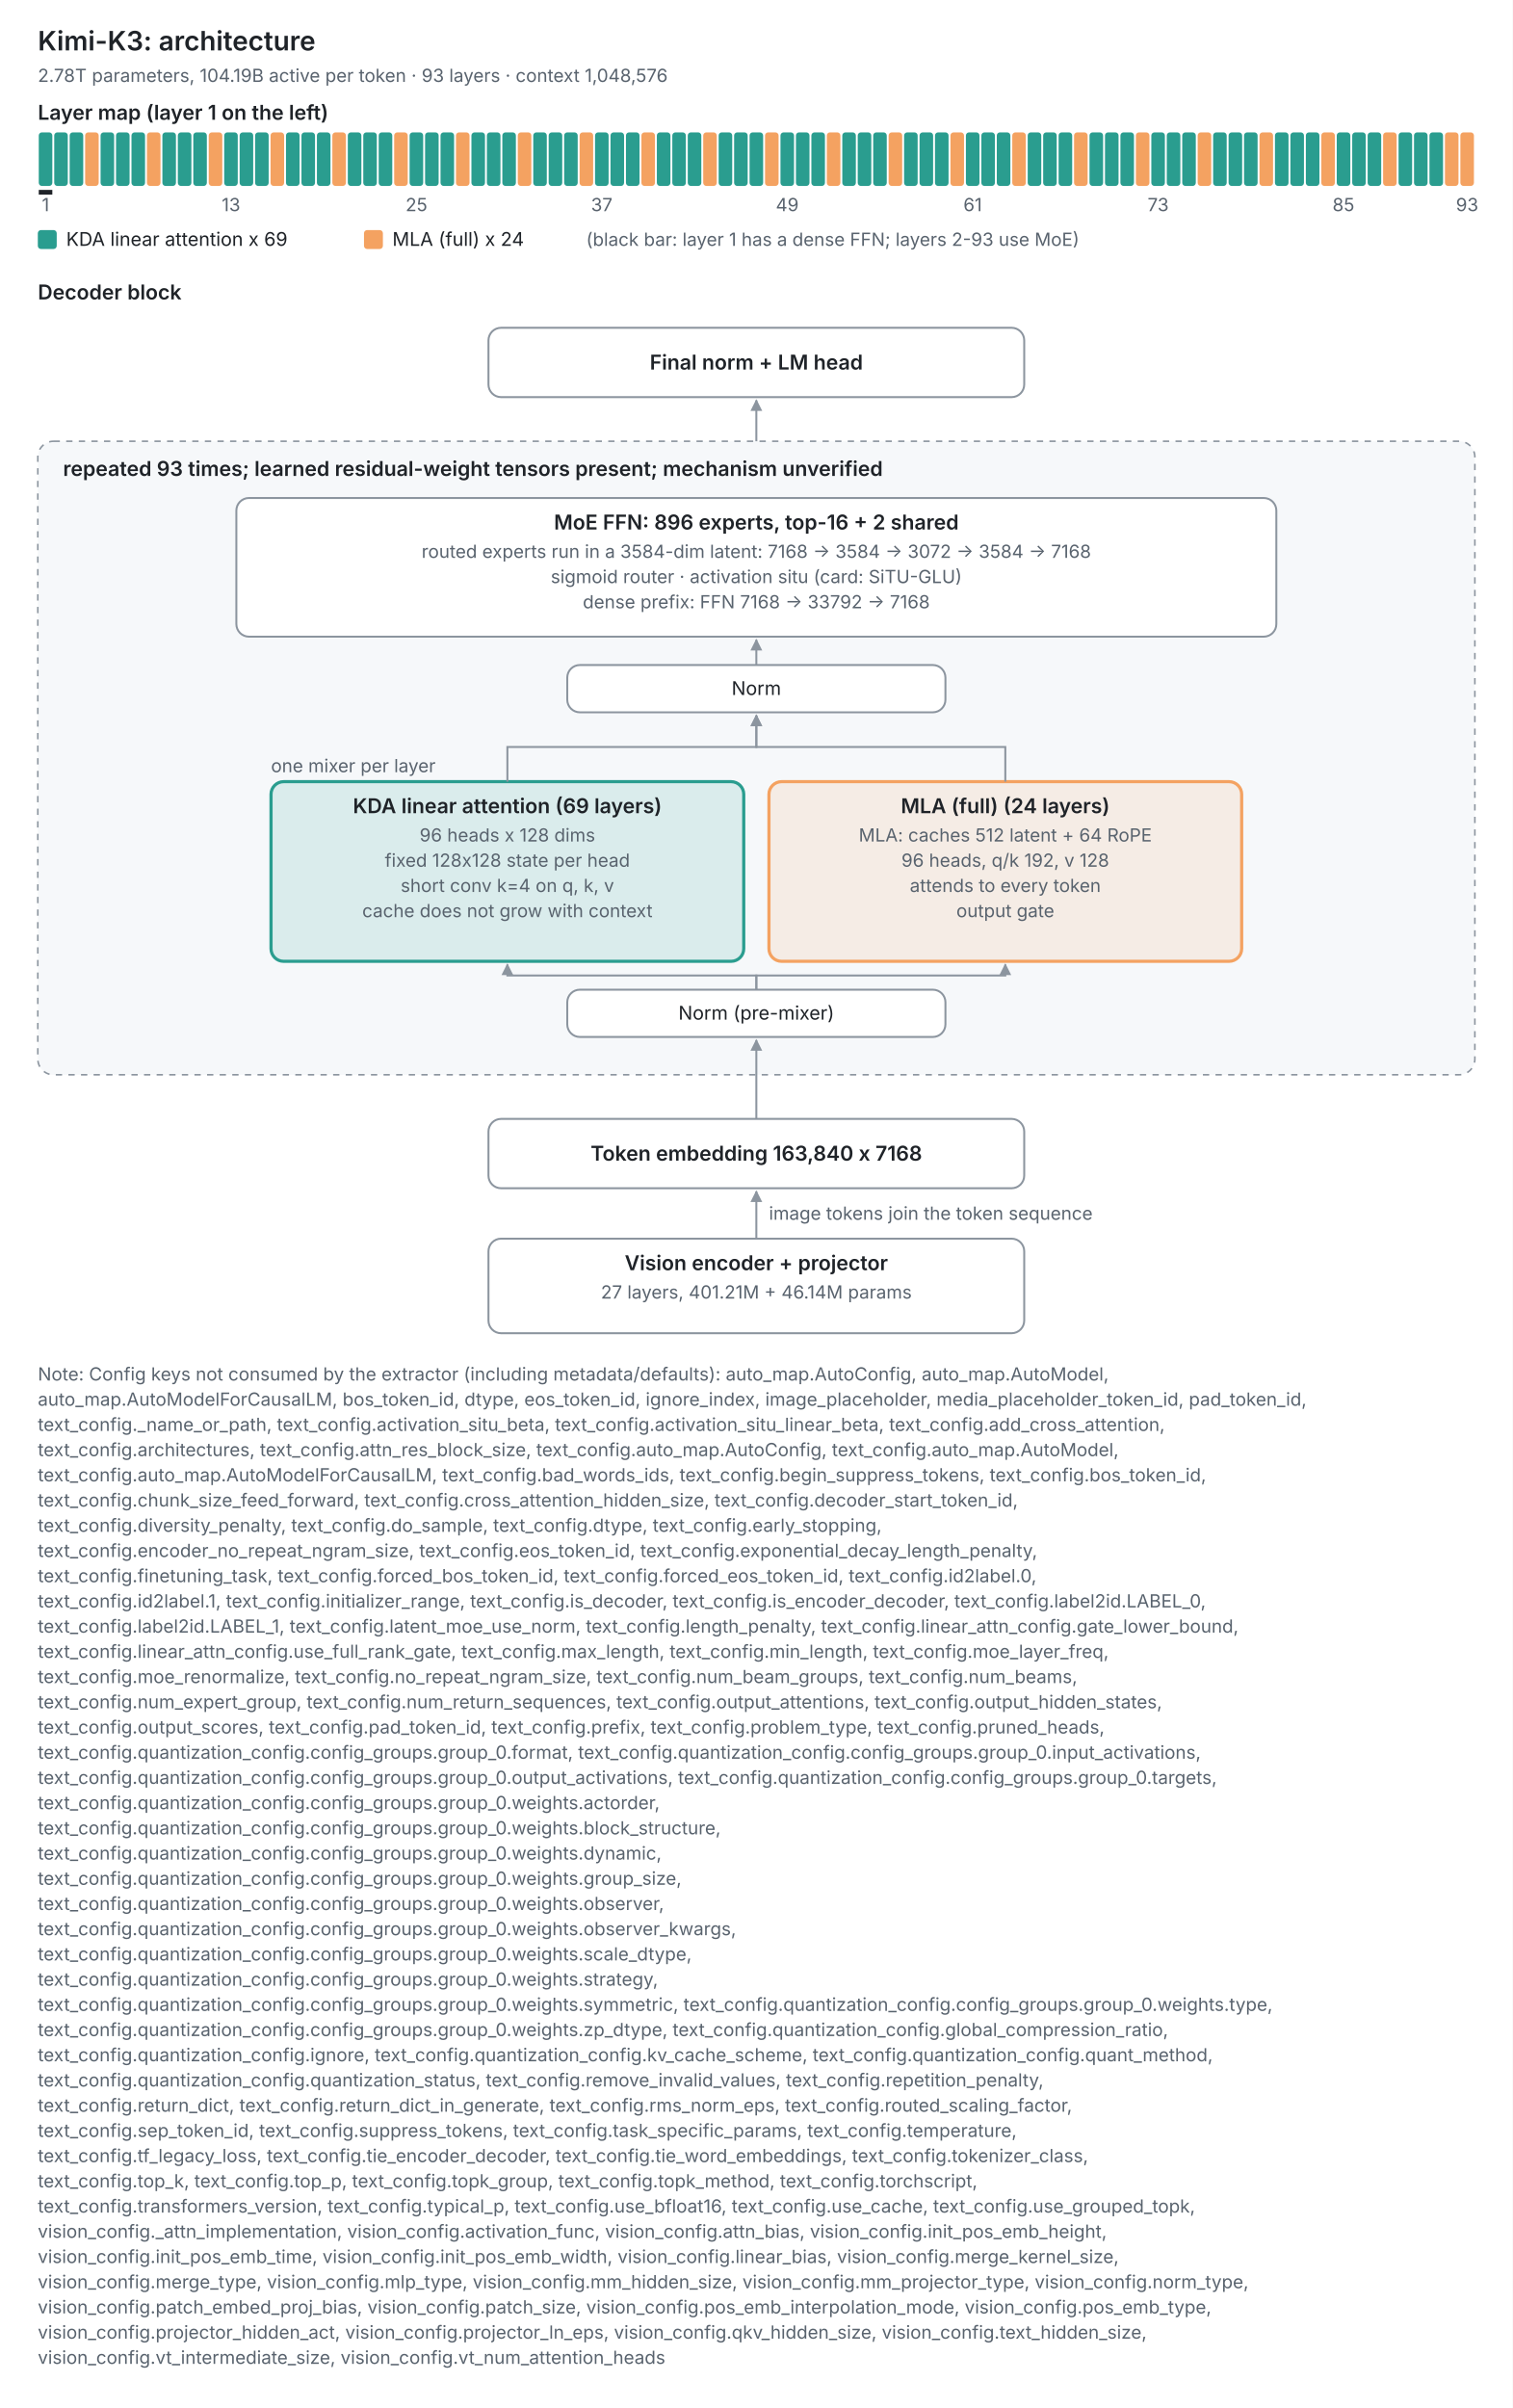
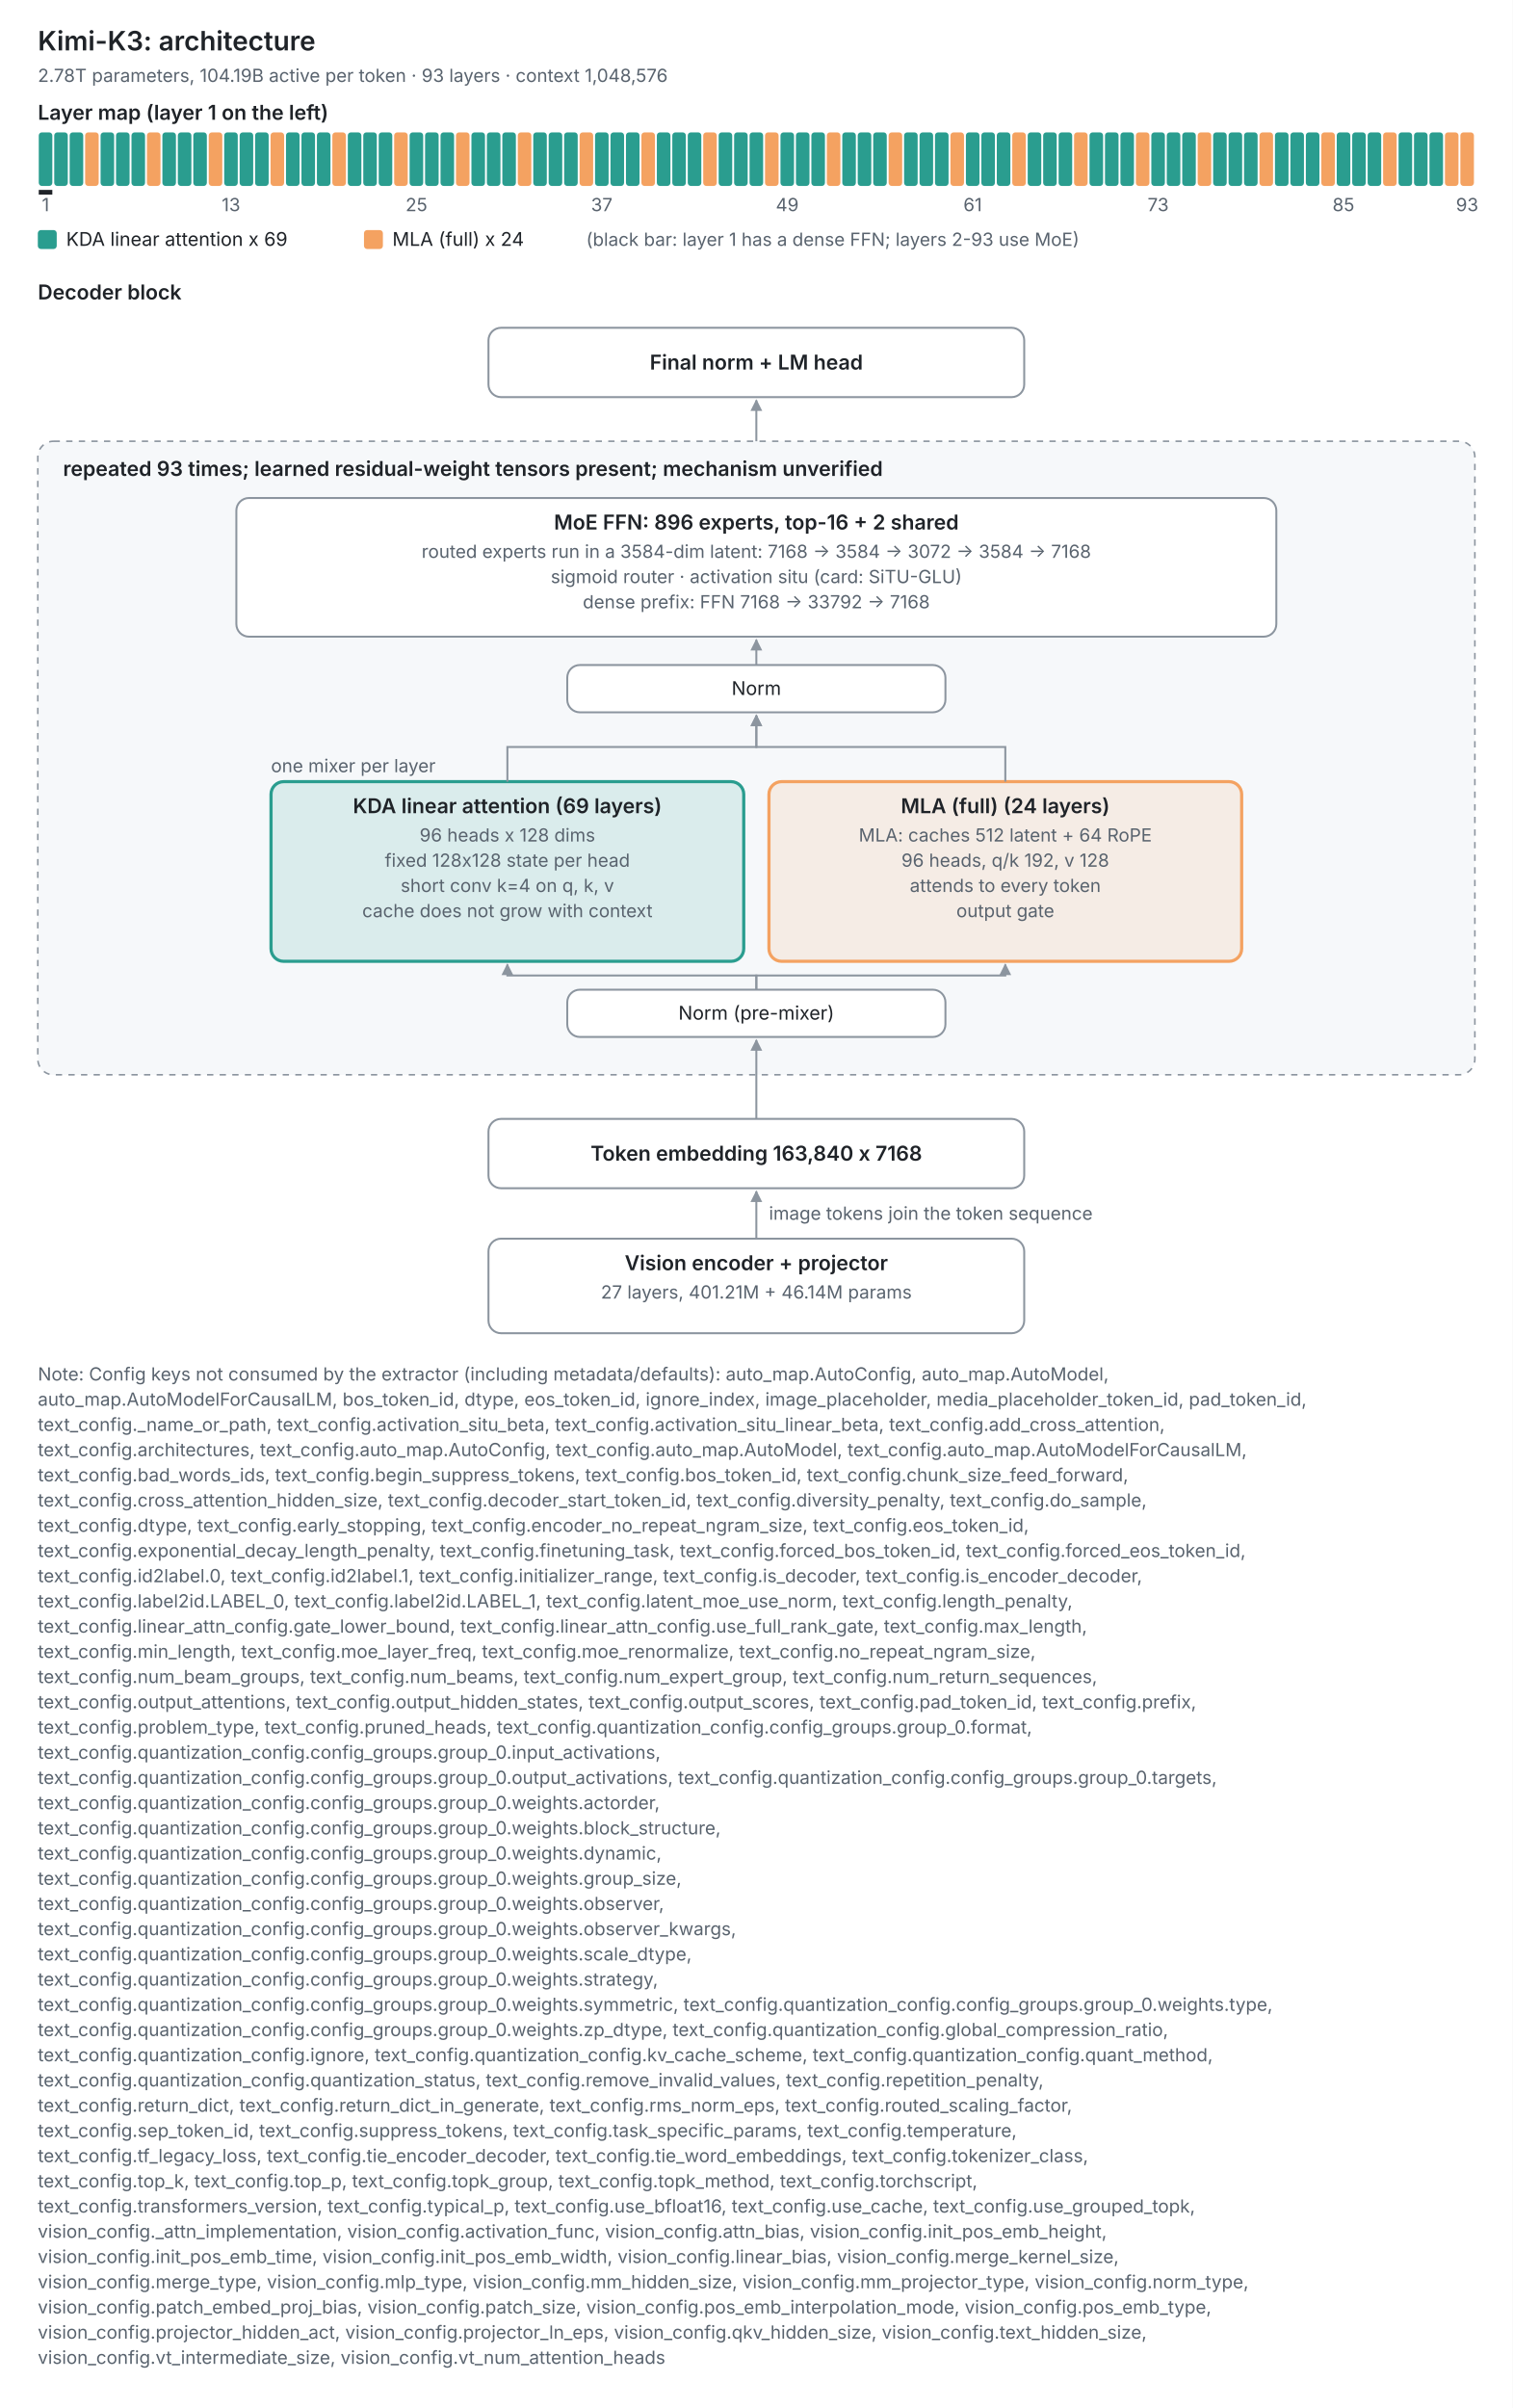
<svg xmlns="http://www.w3.org/2000/svg" viewBox="0 0 960 1528" role="img" aria-label="Kimi-K3 architecture">
  <style>
.t{font:600 17px system-ui,-apple-system,Segoe UI,sans-serif;fill:#1f2328}
.h{font:600 13px system-ui,-apple-system,Segoe UI,sans-serif;fill:#1f2328}
.b{font:12px system-ui,-apple-system,Segoe UI,sans-serif;fill:#1f2328}
.q{font:11.5px system-ui,-apple-system,Segoe UI,sans-serif;fill:#59636e}
.edge{stroke:#8c959f;stroke-width:1.25;fill:none}
.box{fill:#ffffff;stroke:#8c959f;stroke-width:1.25}
.cont{fill:#f6f8fa;stroke:#8c959f;stroke-width:1;stroke-dasharray:4 4}
.k-kda{fill:#2a9d8f}.k-dsa{fill:#e76f51}.k-mla{fill:#f4a261}.k-conv{fill:#5b7fbf}.k-swa{fill:#8ab17d}.k-full{fill:#e76f51}
.mix.k-kda{fill:#2a9d8f22;stroke:#2a9d8f}.mix.k-dsa{fill:#e76f5122;stroke:#e76f51}.mix.k-mla{fill:#f4a26122;stroke:#f4a261}
.mix.k-conv{fill:#5b7fbf22;stroke:#5b7fbf}.mix.k-swa{fill:#8ab17d22;stroke:#8ab17d}.mix.k-full{fill:#e76f5122;stroke:#e76f51}
.mix{stroke-width:2}
.k-mamba{fill:#a17bbb}.k-mlp{fill:#c69b50}
.mix.k-mamba{fill:#a17bbb22;stroke:#a17bbb}.mix.k-mlp{fill:#c69b5022;stroke:#c69b50}
</style>
  <defs>
    <marker id="ar" viewBox="0 0 10 10" refX="9" refY="5" markerWidth="6" markerHeight="6" orient="auto-start-reverse">
      <path d="M0 0L10 5L0 10z" fill="#8c959f" />
    </marker>
  </defs>
  <rect width="960" height="1528" fill="#ffffff" />
  <text x="24.0" y="32.0" class="t" text-anchor="start">Kimi-K3: architecture</text>
  <text x="24.0" y="52.0" class="q" text-anchor="start">2.78T parameters, 104.19B active per token · 93 layers · context 1,048,576</text>
  <text x="24.0" y="76.0" class="h" text-anchor="start">Layer map (layer 1 on the left)</text>
  <rect x="24.60" y="84" width="8.61" height="34" rx="2" class="k-kda" />
  <rect x="34.41" y="84" width="8.61" height="34" rx="2" class="k-kda" />
  <rect x="44.21" y="84" width="8.61" height="34" rx="2" class="k-kda" />
  <rect x="54.02" y="84" width="8.61" height="34" rx="2" class="k-mla" />
  <rect x="63.83" y="84" width="8.61" height="34" rx="2" class="k-kda" />
  <rect x="73.63" y="84" width="8.61" height="34" rx="2" class="k-kda" />
  <rect x="83.44" y="84" width="8.61" height="34" rx="2" class="k-kda" />
  <rect x="93.25" y="84" width="8.61" height="34" rx="2" class="k-mla" />
  <rect x="103.05" y="84" width="8.61" height="34" rx="2" class="k-kda" />
  <rect x="112.86" y="84" width="8.61" height="34" rx="2" class="k-kda" />
  <rect x="122.66" y="84" width="8.61" height="34" rx="2" class="k-kda" />
  <rect x="132.47" y="84" width="8.61" height="34" rx="2" class="k-mla" />
  <rect x="142.28" y="84" width="8.61" height="34" rx="2" class="k-kda" />
  <rect x="152.08" y="84" width="8.61" height="34" rx="2" class="k-kda" />
  <rect x="161.89" y="84" width="8.61" height="34" rx="2" class="k-kda" />
  <rect x="171.70" y="84" width="8.61" height="34" rx="2" class="k-mla" />
  <rect x="181.50" y="84" width="8.61" height="34" rx="2" class="k-kda" />
  <rect x="191.31" y="84" width="8.61" height="34" rx="2" class="k-kda" />
  <rect x="201.12" y="84" width="8.61" height="34" rx="2" class="k-kda" />
  <rect x="210.92" y="84" width="8.61" height="34" rx="2" class="k-mla" />
  <rect x="220.73" y="84" width="8.61" height="34" rx="2" class="k-kda" />
  <rect x="230.54" y="84" width="8.61" height="34" rx="2" class="k-kda" />
  <rect x="240.34" y="84" width="8.61" height="34" rx="2" class="k-kda" />
  <rect x="250.15" y="84" width="8.61" height="34" rx="2" class="k-mla" />
  <rect x="259.95" y="84" width="8.61" height="34" rx="2" class="k-kda" />
  <rect x="269.76" y="84" width="8.61" height="34" rx="2" class="k-kda" />
  <rect x="279.57" y="84" width="8.61" height="34" rx="2" class="k-kda" />
  <rect x="289.37" y="84" width="8.61" height="34" rx="2" class="k-mla" />
  <rect x="299.18" y="84" width="8.61" height="34" rx="2" class="k-kda" />
  <rect x="308.99" y="84" width="8.61" height="34" rx="2" class="k-kda" />
  <rect x="318.79" y="84" width="8.61" height="34" rx="2" class="k-kda" />
  <rect x="328.60" y="84" width="8.61" height="34" rx="2" class="k-mla" />
  <rect x="338.41" y="84" width="8.61" height="34" rx="2" class="k-kda" />
  <rect x="348.21" y="84" width="8.61" height="34" rx="2" class="k-kda" />
  <rect x="358.02" y="84" width="8.61" height="34" rx="2" class="k-kda" />
  <rect x="367.83" y="84" width="8.61" height="34" rx="2" class="k-mla" />
  <rect x="377.63" y="84" width="8.61" height="34" rx="2" class="k-kda" />
  <rect x="387.44" y="84" width="8.61" height="34" rx="2" class="k-kda" />
  <rect x="397.25" y="84" width="8.61" height="34" rx="2" class="k-kda" />
  <rect x="407.05" y="84" width="8.61" height="34" rx="2" class="k-mla" />
  <rect x="416.86" y="84" width="8.61" height="34" rx="2" class="k-kda" />
  <rect x="426.66" y="84" width="8.61" height="34" rx="2" class="k-kda" />
  <rect x="436.47" y="84" width="8.61" height="34" rx="2" class="k-kda" />
  <rect x="446.28" y="84" width="8.61" height="34" rx="2" class="k-mla" />
  <rect x="456.08" y="84" width="8.61" height="34" rx="2" class="k-kda" />
  <rect x="465.89" y="84" width="8.61" height="34" rx="2" class="k-kda" />
  <rect x="475.70" y="84" width="8.61" height="34" rx="2" class="k-kda" />
  <rect x="485.50" y="84" width="8.61" height="34" rx="2" class="k-mla" />
  <rect x="495.31" y="84" width="8.61" height="34" rx="2" class="k-kda" />
  <rect x="505.12" y="84" width="8.61" height="34" rx="2" class="k-kda" />
  <rect x="514.92" y="84" width="8.61" height="34" rx="2" class="k-kda" />
  <rect x="524.73" y="84" width="8.61" height="34" rx="2" class="k-mla" />
  <rect x="534.54" y="84" width="8.61" height="34" rx="2" class="k-kda" />
  <rect x="544.34" y="84" width="8.61" height="34" rx="2" class="k-kda" />
  <rect x="554.15" y="84" width="8.61" height="34" rx="2" class="k-kda" />
  <rect x="563.95" y="84" width="8.61" height="34" rx="2" class="k-mla" />
  <rect x="573.76" y="84" width="8.61" height="34" rx="2" class="k-kda" />
  <rect x="583.57" y="84" width="8.61" height="34" rx="2" class="k-kda" />
  <rect x="593.37" y="84" width="8.61" height="34" rx="2" class="k-kda" />
  <rect x="603.18" y="84" width="8.61" height="34" rx="2" class="k-mla" />
  <rect x="612.99" y="84" width="8.61" height="34" rx="2" class="k-kda" />
  <rect x="622.79" y="84" width="8.61" height="34" rx="2" class="k-kda" />
  <rect x="632.60" y="84" width="8.61" height="34" rx="2" class="k-kda" />
  <rect x="642.41" y="84" width="8.61" height="34" rx="2" class="k-mla" />
  <rect x="652.21" y="84" width="8.61" height="34" rx="2" class="k-kda" />
  <rect x="662.02" y="84" width="8.61" height="34" rx="2" class="k-kda" />
  <rect x="671.83" y="84" width="8.61" height="34" rx="2" class="k-kda" />
  <rect x="681.63" y="84" width="8.61" height="34" rx="2" class="k-mla" />
  <rect x="691.44" y="84" width="8.61" height="34" rx="2" class="k-kda" />
  <rect x="701.25" y="84" width="8.61" height="34" rx="2" class="k-kda" />
  <rect x="711.05" y="84" width="8.61" height="34" rx="2" class="k-kda" />
  <rect x="720.86" y="84" width="8.61" height="34" rx="2" class="k-mla" />
  <rect x="730.66" y="84" width="8.61" height="34" rx="2" class="k-kda" />
  <rect x="740.47" y="84" width="8.61" height="34" rx="2" class="k-kda" />
  <rect x="750.28" y="84" width="8.61" height="34" rx="2" class="k-kda" />
  <rect x="760.08" y="84" width="8.61" height="34" rx="2" class="k-mla" />
  <rect x="769.89" y="84" width="8.61" height="34" rx="2" class="k-kda" />
  <rect x="779.70" y="84" width="8.61" height="34" rx="2" class="k-kda" />
  <rect x="789.50" y="84" width="8.61" height="34" rx="2" class="k-kda" />
  <rect x="799.31" y="84" width="8.61" height="34" rx="2" class="k-mla" />
  <rect x="809.12" y="84" width="8.61" height="34" rx="2" class="k-kda" />
  <rect x="818.92" y="84" width="8.61" height="34" rx="2" class="k-kda" />
  <rect x="828.73" y="84" width="8.61" height="34" rx="2" class="k-kda" />
  <rect x="838.54" y="84" width="8.61" height="34" rx="2" class="k-mla" />
  <rect x="848.34" y="84" width="8.61" height="34" rx="2" class="k-kda" />
  <rect x="858.15" y="84" width="8.61" height="34" rx="2" class="k-kda" />
  <rect x="867.95" y="84" width="8.61" height="34" rx="2" class="k-kda" />
  <rect x="877.76" y="84" width="8.61" height="34" rx="2" class="k-mla" />
  <rect x="887.57" y="84" width="8.61" height="34" rx="2" class="k-kda" />
  <rect x="897.37" y="84" width="8.61" height="34" rx="2" class="k-kda" />
  <rect x="907.18" y="84" width="8.61" height="34" rx="2" class="k-kda" />
  <rect x="916.99" y="84" width="8.61" height="34" rx="2" class="k-mla" />
  <rect x="926.79" y="84" width="8.61" height="34" rx="2" class="k-mla" />
  <text x="28.9" y="134.0" class="q" text-anchor="middle">1</text>
  <text x="146.6" y="134.0" class="q" text-anchor="middle">13</text>
  <text x="264.3" y="134.0" class="q" text-anchor="middle">25</text>
  <text x="381.9" y="134.0" class="q" text-anchor="middle">37</text>
  <text x="499.6" y="134.0" class="q" text-anchor="middle">49</text>
  <text x="617.3" y="134.0" class="q" text-anchor="middle">61</text>
  <text x="735.0" y="134.0" class="q" text-anchor="middle">73</text>
  <text x="852.6" y="134.0" class="q" text-anchor="middle">85</text>
  <text x="931.1" y="134.0" class="q" text-anchor="middle">93</text>
  <path d="M24.6 122H33.206" stroke="#1f2328" stroke-width="3" />
  <rect x="24" y="146" width="12" height="12" rx="2" class="k-kda" />
  <text x="42.0" y="156.0" class="b" text-anchor="start">KDA linear attention x 69</text>
  <rect x="231.0" y="146" width="12" height="12" rx="2" class="k-mla" />
  <text x="249.0" y="156.0" class="b" text-anchor="start">MLA (full) x 24</text>
  <text x="372.0" y="156.0" class="q" text-anchor="start">(black bar: layer 1 has a dense FFN; layers 2-93 use MoE)</text>
  <text x="24.0" y="190.0" class="h" text-anchor="start">Decoder block</text>
  <rect x="310.0" y="208.0" width="340.0" height="44.0" rx="8" class="box" />
  <text x="480.0" y="234.5" class="h" text-anchor="middle">Final norm + LM head</text>
  <rect x="24" y="280" width="912" height="402" rx="10" class="cont" />
  <text x="40.0" y="302.0" class="h" text-anchor="start">repeated 93 times; learned residual-weight tensors present; mechanism unverified</text>
  <rect x="150.0" y="316.0" width="660.0" height="88.0" rx="8" class="box" />
  <text x="480.0" y="336.0" class="h" text-anchor="middle">MoE FFN: 896 experts, top-16 + 2 shared</text>
  <text x="480.0" y="354.0" class="q" text-anchor="middle">routed experts run in a 3584-dim latent: 7168 -&gt; 3584 -&gt; 3072 -&gt; 3584 -&gt; 7168</text>
  <text x="480.0" y="370.0" class="q" text-anchor="middle">sigmoid router · activation situ (card: SiTU-GLU)</text>
  <text x="480.0" y="386.0" class="q" text-anchor="middle">dense prefix: FFN 7168 -&gt; 33792 -&gt; 7168</text>
  <rect x="360.0" y="422.0" width="240.0" height="30.0" rx="8" class="box" />
  <text x="480.0" y="441.0" class="b" text-anchor="middle">Norm</text>
  <rect x="172.0" y="496.0" width="300.0" height="114.0" rx="8" class="mix k-kda" />
  <text x="322.0" y="516.0" class="h" text-anchor="middle">KDA linear attention (69 layers)</text>
  <text x="322.0" y="534.0" class="q" text-anchor="middle">96 heads x 128 dims</text>
  <text x="322.0" y="550.0" class="q" text-anchor="middle">fixed 128x128 state per head</text>
  <text x="322.0" y="566.0" class="q" text-anchor="middle">short conv k=4 on q, k, v</text>
  <text x="322.0" y="582.0" class="q" text-anchor="middle">cache does not grow with context</text>
  <rect x="488.0" y="496.0" width="300.0" height="114.0" rx="8" class="mix k-mla" />
  <text x="638.0" y="516.0" class="h" text-anchor="middle">MLA (full) (24 layers)</text>
  <text x="638.0" y="534.0" class="q" text-anchor="middle">MLA: caches 512 latent + 64 RoPE</text>
  <text x="638.0" y="550.0" class="q" text-anchor="middle">96 heads, q/k 192, v 128</text>
  <text x="638.0" y="566.0" class="q" text-anchor="middle">attends to every token</text>
  <text x="638.0" y="582.0" class="q" text-anchor="middle">output gate</text>
  <text x="172.0" y="490.0" class="q" text-anchor="start">one mixer per layer</text>
  <rect x="360.0" y="628.0" width="240.0" height="30.0" rx="8" class="box" />
  <text x="480.0" y="647.0" class="b" text-anchor="middle">Norm (pre-mixer)</text>
  <path d="M480.0 422V406" class="edge" marker-end="url(#ar)" />
  <path d="M322.0 496V474.0H480.0V454" class="edge" marker-end="url(#ar)" />
  <path d="M638.0 496V474.0H480.0V454" class="edge" marker-end="url(#ar)" />
  <path d="M480.0 628V619.0H322.0V612" class="edge" marker-end="url(#ar)" />
  <path d="M480.0 628V619.0H638.0V612" class="edge" marker-end="url(#ar)" />
  <path d="M480.0 280V254" class="edge" marker-end="url(#ar)" />
  <path d="M480.0 710V660" class="edge" marker-end="url(#ar)" />
  <rect x="310.0" y="710.0" width="340.0" height="44.0" rx="8" class="box" />
  <text x="480.0" y="736.5" class="h" text-anchor="middle">Token embedding 163,840 x 7168</text>
  <path d="M480.0 786V756" class="edge" marker-end="url(#ar)" />
  <text x="488.0" y="774.0" class="q" text-anchor="start">image tokens join the token sequence</text>
  <rect x="310.0" y="786.0" width="340.0" height="60.0" rx="8" class="box" />
  <text x="480.0" y="806.0" class="h" text-anchor="middle">Vision encoder + projector</text>
  <text x="480.0" y="824.0" class="q" text-anchor="middle">27 layers, 401.21M + 46.14M params</text>
  <text x="24.0" y="876.0" class="q" text-anchor="start">Note: Config keys not consumed by the extractor (including metadata/defaults): auto_map.AutoConfig, auto_map.AutoModel, </text>
  <text x="24.0" y="892.0" class="q" text-anchor="start">auto_map.AutoModelForCausalLM, bos_token_id, dtype, eos_token_id, ignore_index, image_placeholder, media_placeholder_token_id, pad_token_id, </text>
  <text x="24.0" y="908.0" class="q" text-anchor="start">text_config._name_or_path, text_config.activation_situ_beta, text_config.activation_situ_linear_beta, text_config.add_cross_attention, </text>
-   <text x="24.0" y="924.0" class="q" text-anchor="start">text_config.architectures, text_config.attn_res_block_size, text_config.auto_map.AutoConfig, text_config.auto_map.AutoModel, </text>
-   <text x="24.0" y="940.0" class="q" text-anchor="start">text_config.auto_map.AutoModelForCausalLM, text_config.bad_words_ids, text_config.begin_suppress_tokens, text_config.bos_token_id, </text>
-   <text x="24.0" y="956.0" class="q" text-anchor="start">text_config.chunk_size_feed_forward, text_config.cross_attention_hidden_size, text_config.decoder_start_token_id, </text>
-   <text x="24.0" y="972.0" class="q" text-anchor="start">text_config.diversity_penalty, text_config.do_sample, text_config.dtype, text_config.early_stopping, </text>
-   <text x="24.0" y="988.0" class="q" text-anchor="start">text_config.encoder_no_repeat_ngram_size, text_config.eos_token_id, text_config.exponential_decay_length_penalty, </text>
-   <text x="24.0" y="1004.0" class="q" text-anchor="start">text_config.finetuning_task, text_config.forced_bos_token_id, text_config.forced_eos_token_id, text_config.id2label.0, </text>
-   <text x="24.0" y="1020.0" class="q" text-anchor="start">text_config.id2label.1, text_config.initializer_range, text_config.is_decoder, text_config.is_encoder_decoder, text_config.label2id.LABEL_0, </text>
-   <text x="24.0" y="1036.0" class="q" text-anchor="start">text_config.label2id.LABEL_1, text_config.latent_moe_use_norm, text_config.length_penalty, text_config.linear_attn_config.gate_lower_bound, </text>
-   <text x="24.0" y="1052.0" class="q" text-anchor="start">text_config.linear_attn_config.use_full_rank_gate, text_config.max_length, text_config.min_length, text_config.moe_layer_freq, </text>
-   <text x="24.0" y="1068.0" class="q" text-anchor="start">text_config.moe_renormalize, text_config.no_repeat_ngram_size, text_config.num_beam_groups, text_config.num_beams, </text>
-   <text x="24.0" y="1084.0" class="q" text-anchor="start">text_config.num_expert_group, text_config.num_return_sequences, text_config.output_attentions, text_config.output_hidden_states, </text>
-   <text x="24.0" y="1100.0" class="q" text-anchor="start">text_config.output_scores, text_config.pad_token_id, text_config.prefix, text_config.problem_type, text_config.pruned_heads, </text>
-   <text x="24.0" y="1116.0" class="q" text-anchor="start">text_config.quantization_config.config_groups.group_0.format, text_config.quantization_config.config_groups.group_0.input_activations, </text>
+   <text x="24.0" y="924.0" class="q" text-anchor="start">text_config.architectures, text_config.auto_map.AutoConfig, text_config.auto_map.AutoModel, text_config.auto_map.AutoModelForCausalLM, </text>
+   <text x="24.0" y="940.0" class="q" text-anchor="start">text_config.bad_words_ids, text_config.begin_suppress_tokens, text_config.bos_token_id, text_config.chunk_size_feed_forward, </text>
+   <text x="24.0" y="956.0" class="q" text-anchor="start">text_config.cross_attention_hidden_size, text_config.decoder_start_token_id, text_config.diversity_penalty, text_config.do_sample, </text>
+   <text x="24.0" y="972.0" class="q" text-anchor="start">text_config.dtype, text_config.early_stopping, text_config.encoder_no_repeat_ngram_size, text_config.eos_token_id, </text>
+   <text x="24.0" y="988.0" class="q" text-anchor="start">text_config.exponential_decay_length_penalty, text_config.finetuning_task, text_config.forced_bos_token_id, text_config.forced_eos_token_id, </text>
+   <text x="24.0" y="1004.0" class="q" text-anchor="start">text_config.id2label.0, text_config.id2label.1, text_config.initializer_range, text_config.is_decoder, text_config.is_encoder_decoder, </text>
+   <text x="24.0" y="1020.0" class="q" text-anchor="start">text_config.label2id.LABEL_0, text_config.label2id.LABEL_1, text_config.latent_moe_use_norm, text_config.length_penalty, </text>
+   <text x="24.0" y="1036.0" class="q" text-anchor="start">text_config.linear_attn_config.gate_lower_bound, text_config.linear_attn_config.use_full_rank_gate, text_config.max_length, </text>
+   <text x="24.0" y="1052.0" class="q" text-anchor="start">text_config.min_length, text_config.moe_layer_freq, text_config.moe_renormalize, text_config.no_repeat_ngram_size, </text>
+   <text x="24.0" y="1068.0" class="q" text-anchor="start">text_config.num_beam_groups, text_config.num_beams, text_config.num_expert_group, text_config.num_return_sequences, </text>
+   <text x="24.0" y="1084.0" class="q" text-anchor="start">text_config.output_attentions, text_config.output_hidden_states, text_config.output_scores, text_config.pad_token_id, text_config.prefix, </text>
+   <text x="24.0" y="1100.0" class="q" text-anchor="start">text_config.problem_type, text_config.pruned_heads, text_config.quantization_config.config_groups.group_0.format, </text>
+   <text x="24.0" y="1116.0" class="q" text-anchor="start">text_config.quantization_config.config_groups.group_0.input_activations, </text>
  <text x="24.0" y="1132.0" class="q" text-anchor="start">text_config.quantization_config.config_groups.group_0.output_activations, text_config.quantization_config.config_groups.group_0.targets, </text>
  <text x="24.0" y="1148.0" class="q" text-anchor="start">text_config.quantization_config.config_groups.group_0.weights.actorder, </text>
  <text x="24.0" y="1164.0" class="q" text-anchor="start">text_config.quantization_config.config_groups.group_0.weights.block_structure, </text>
  <text x="24.0" y="1180.0" class="q" text-anchor="start">text_config.quantization_config.config_groups.group_0.weights.dynamic, </text>
  <text x="24.0" y="1196.0" class="q" text-anchor="start">text_config.quantization_config.config_groups.group_0.weights.group_size, </text>
  <text x="24.0" y="1212.0" class="q" text-anchor="start">text_config.quantization_config.config_groups.group_0.weights.observer, </text>
  <text x="24.0" y="1228.0" class="q" text-anchor="start">text_config.quantization_config.config_groups.group_0.weights.observer_kwargs, </text>
  <text x="24.0" y="1244.0" class="q" text-anchor="start">text_config.quantization_config.config_groups.group_0.weights.scale_dtype, </text>
  <text x="24.0" y="1260.0" class="q" text-anchor="start">text_config.quantization_config.config_groups.group_0.weights.strategy, </text>
  <text x="24.0" y="1276.0" class="q" text-anchor="start">text_config.quantization_config.config_groups.group_0.weights.symmetric, text_config.quantization_config.config_groups.group_0.weights.type, </text>
  <text x="24.0" y="1292.0" class="q" text-anchor="start">text_config.quantization_config.config_groups.group_0.weights.zp_dtype, text_config.quantization_config.global_compression_ratio, </text>
  <text x="24.0" y="1308.0" class="q" text-anchor="start">text_config.quantization_config.ignore, text_config.quantization_config.kv_cache_scheme, text_config.quantization_config.quant_method, </text>
  <text x="24.0" y="1324.0" class="q" text-anchor="start">text_config.quantization_config.quantization_status, text_config.remove_invalid_values, text_config.repetition_penalty, </text>
  <text x="24.0" y="1340.0" class="q" text-anchor="start">text_config.return_dict, text_config.return_dict_in_generate, text_config.rms_norm_eps, text_config.routed_scaling_factor, </text>
  <text x="24.0" y="1356.0" class="q" text-anchor="start">text_config.sep_token_id, text_config.suppress_tokens, text_config.task_specific_params, text_config.temperature, </text>
  <text x="24.0" y="1372.0" class="q" text-anchor="start">text_config.tf_legacy_loss, text_config.tie_encoder_decoder, text_config.tie_word_embeddings, text_config.tokenizer_class, </text>
  <text x="24.0" y="1388.0" class="q" text-anchor="start">text_config.top_k, text_config.top_p, text_config.topk_group, text_config.topk_method, text_config.torchscript, </text>
  <text x="24.0" y="1404.0" class="q" text-anchor="start">text_config.transformers_version, text_config.typical_p, text_config.use_bfloat16, text_config.use_cache, text_config.use_grouped_topk, </text>
  <text x="24.0" y="1420.0" class="q" text-anchor="start">vision_config._attn_implementation, vision_config.activation_func, vision_config.attn_bias, vision_config.init_pos_emb_height, </text>
  <text x="24.0" y="1436.0" class="q" text-anchor="start">vision_config.init_pos_emb_time, vision_config.init_pos_emb_width, vision_config.linear_bias, vision_config.merge_kernel_size, </text>
  <text x="24.0" y="1452.0" class="q" text-anchor="start">vision_config.merge_type, vision_config.mlp_type, vision_config.mm_hidden_size, vision_config.mm_projector_type, vision_config.norm_type, </text>
  <text x="24.0" y="1468.0" class="q" text-anchor="start">vision_config.patch_embed_proj_bias, vision_config.patch_size, vision_config.pos_emb_interpolation_mode, vision_config.pos_emb_type, </text>
  <text x="24.0" y="1484.0" class="q" text-anchor="start">vision_config.projector_hidden_act, vision_config.projector_ln_eps, vision_config.qkv_hidden_size, vision_config.text_hidden_size, </text>
  <text x="24.0" y="1500.0" class="q" text-anchor="start">vision_config.vt_intermediate_size, vision_config.vt_num_attention_heads </text>
</svg>
